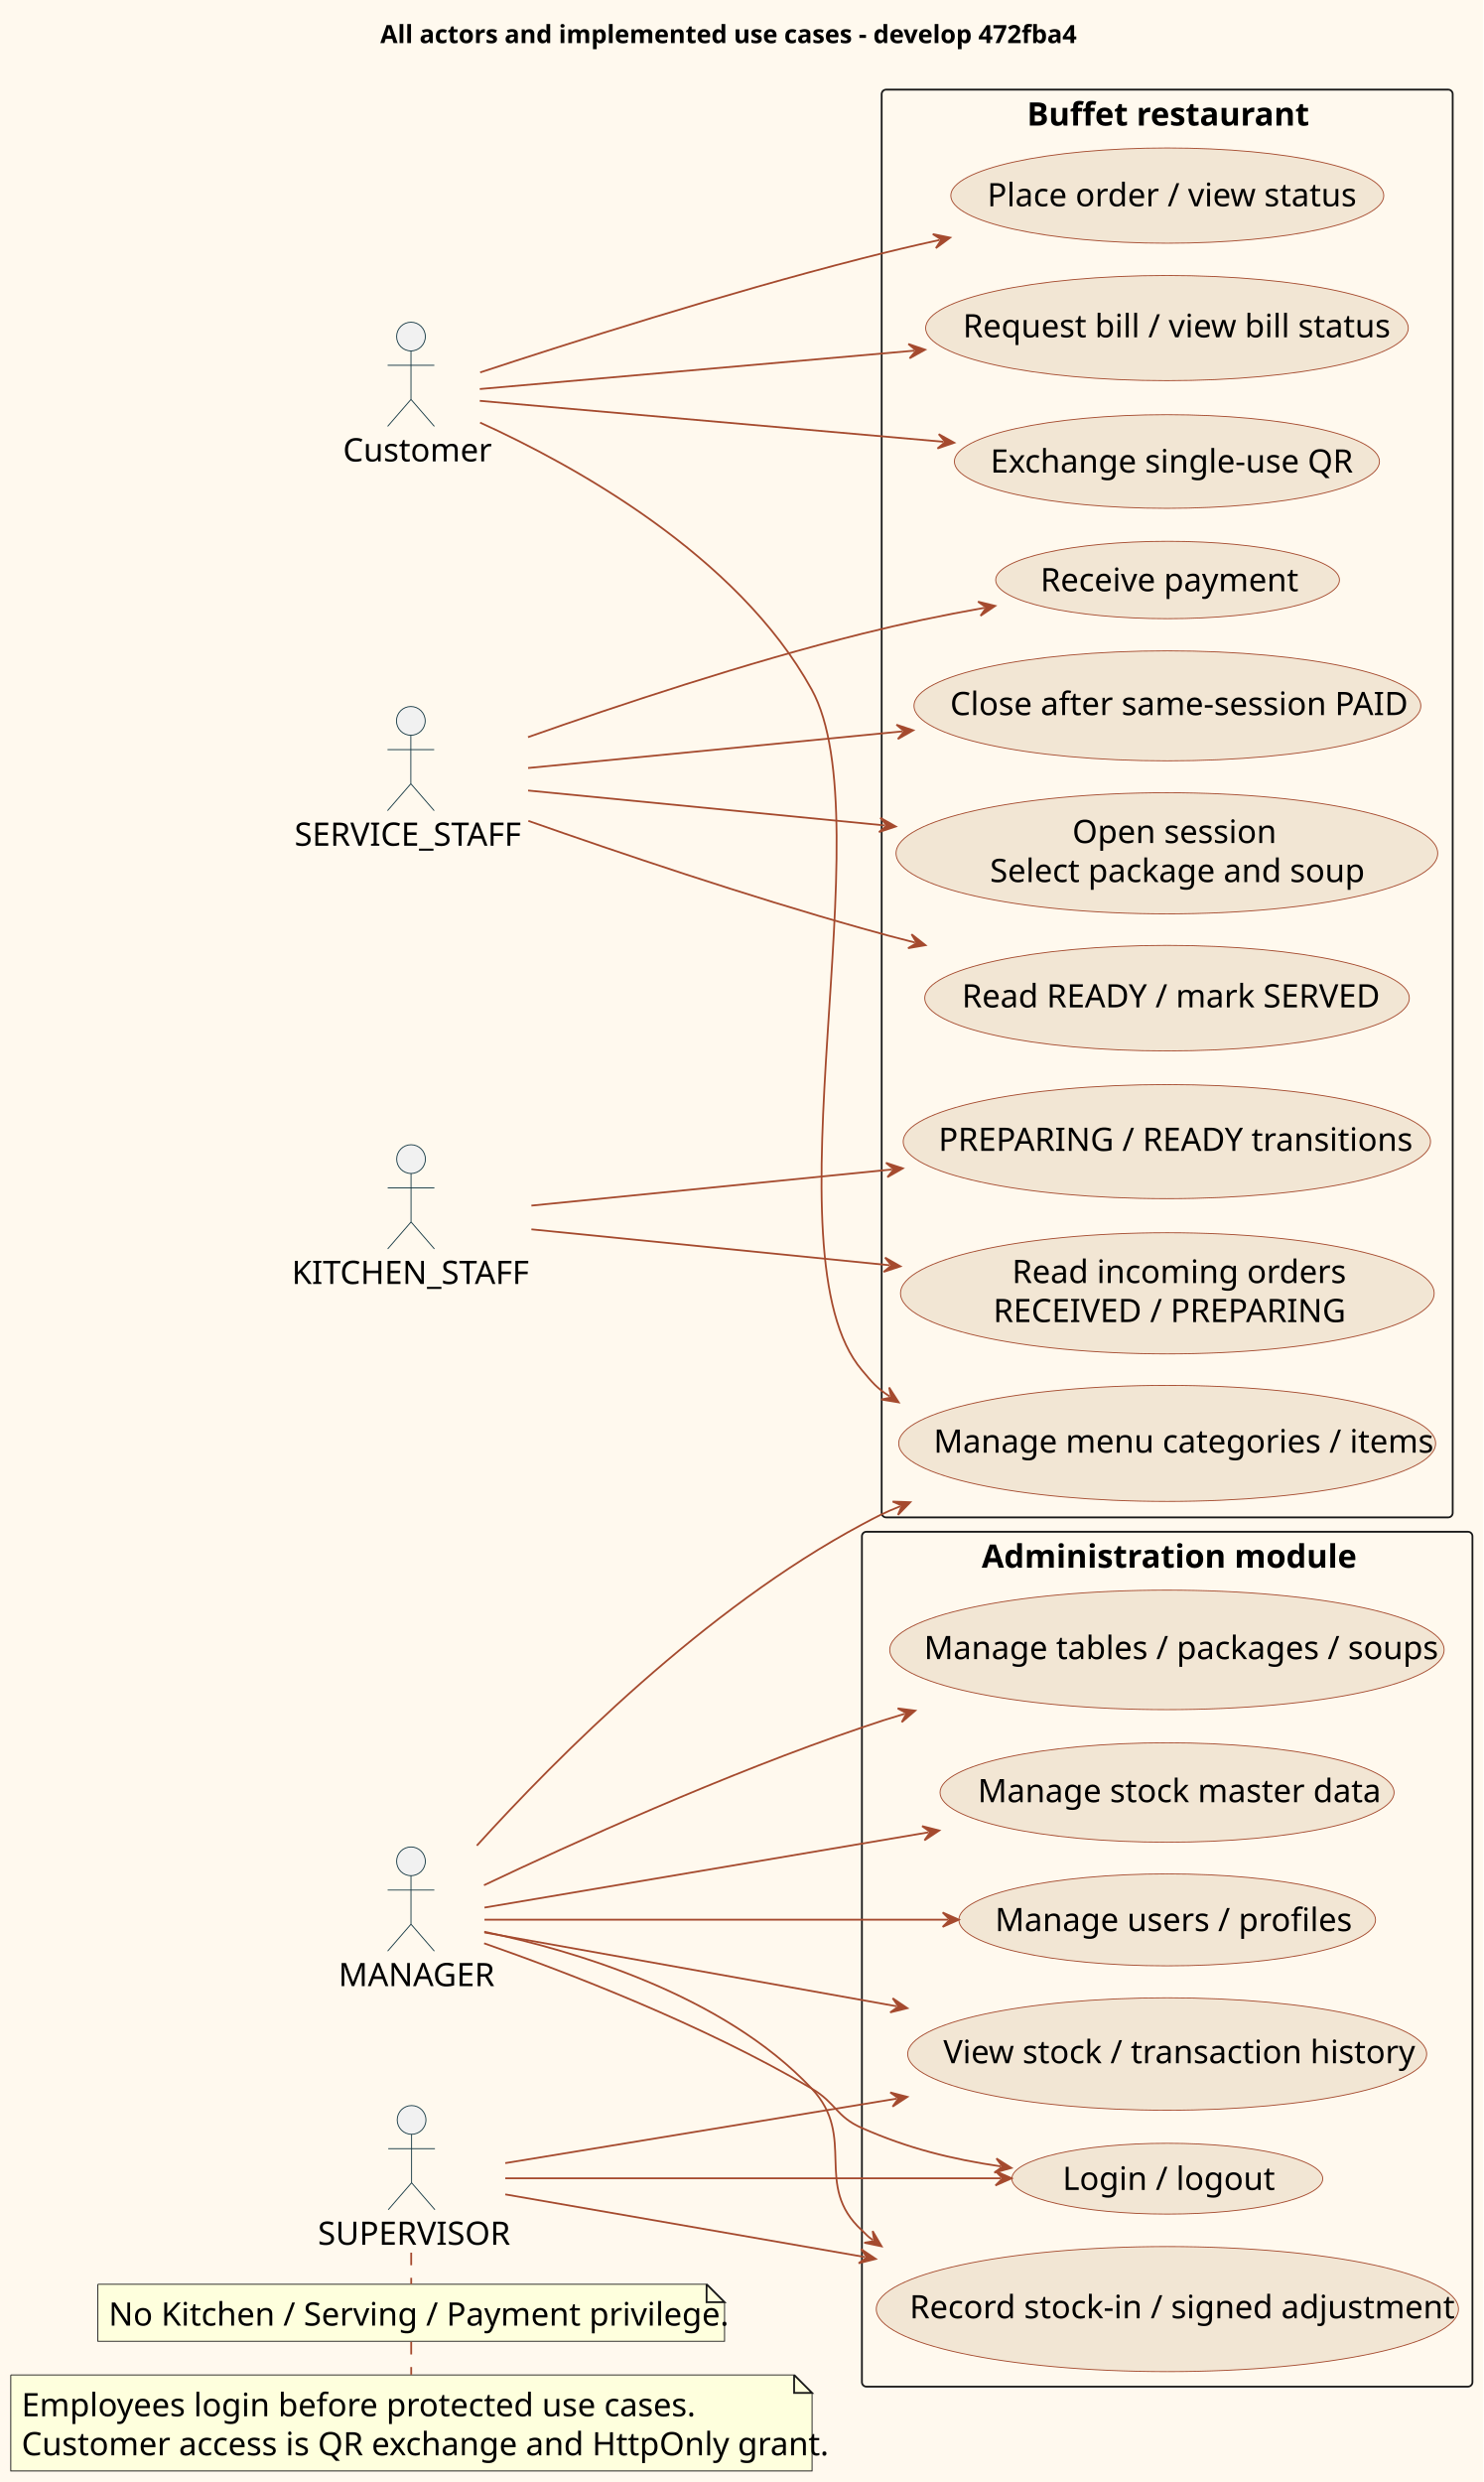
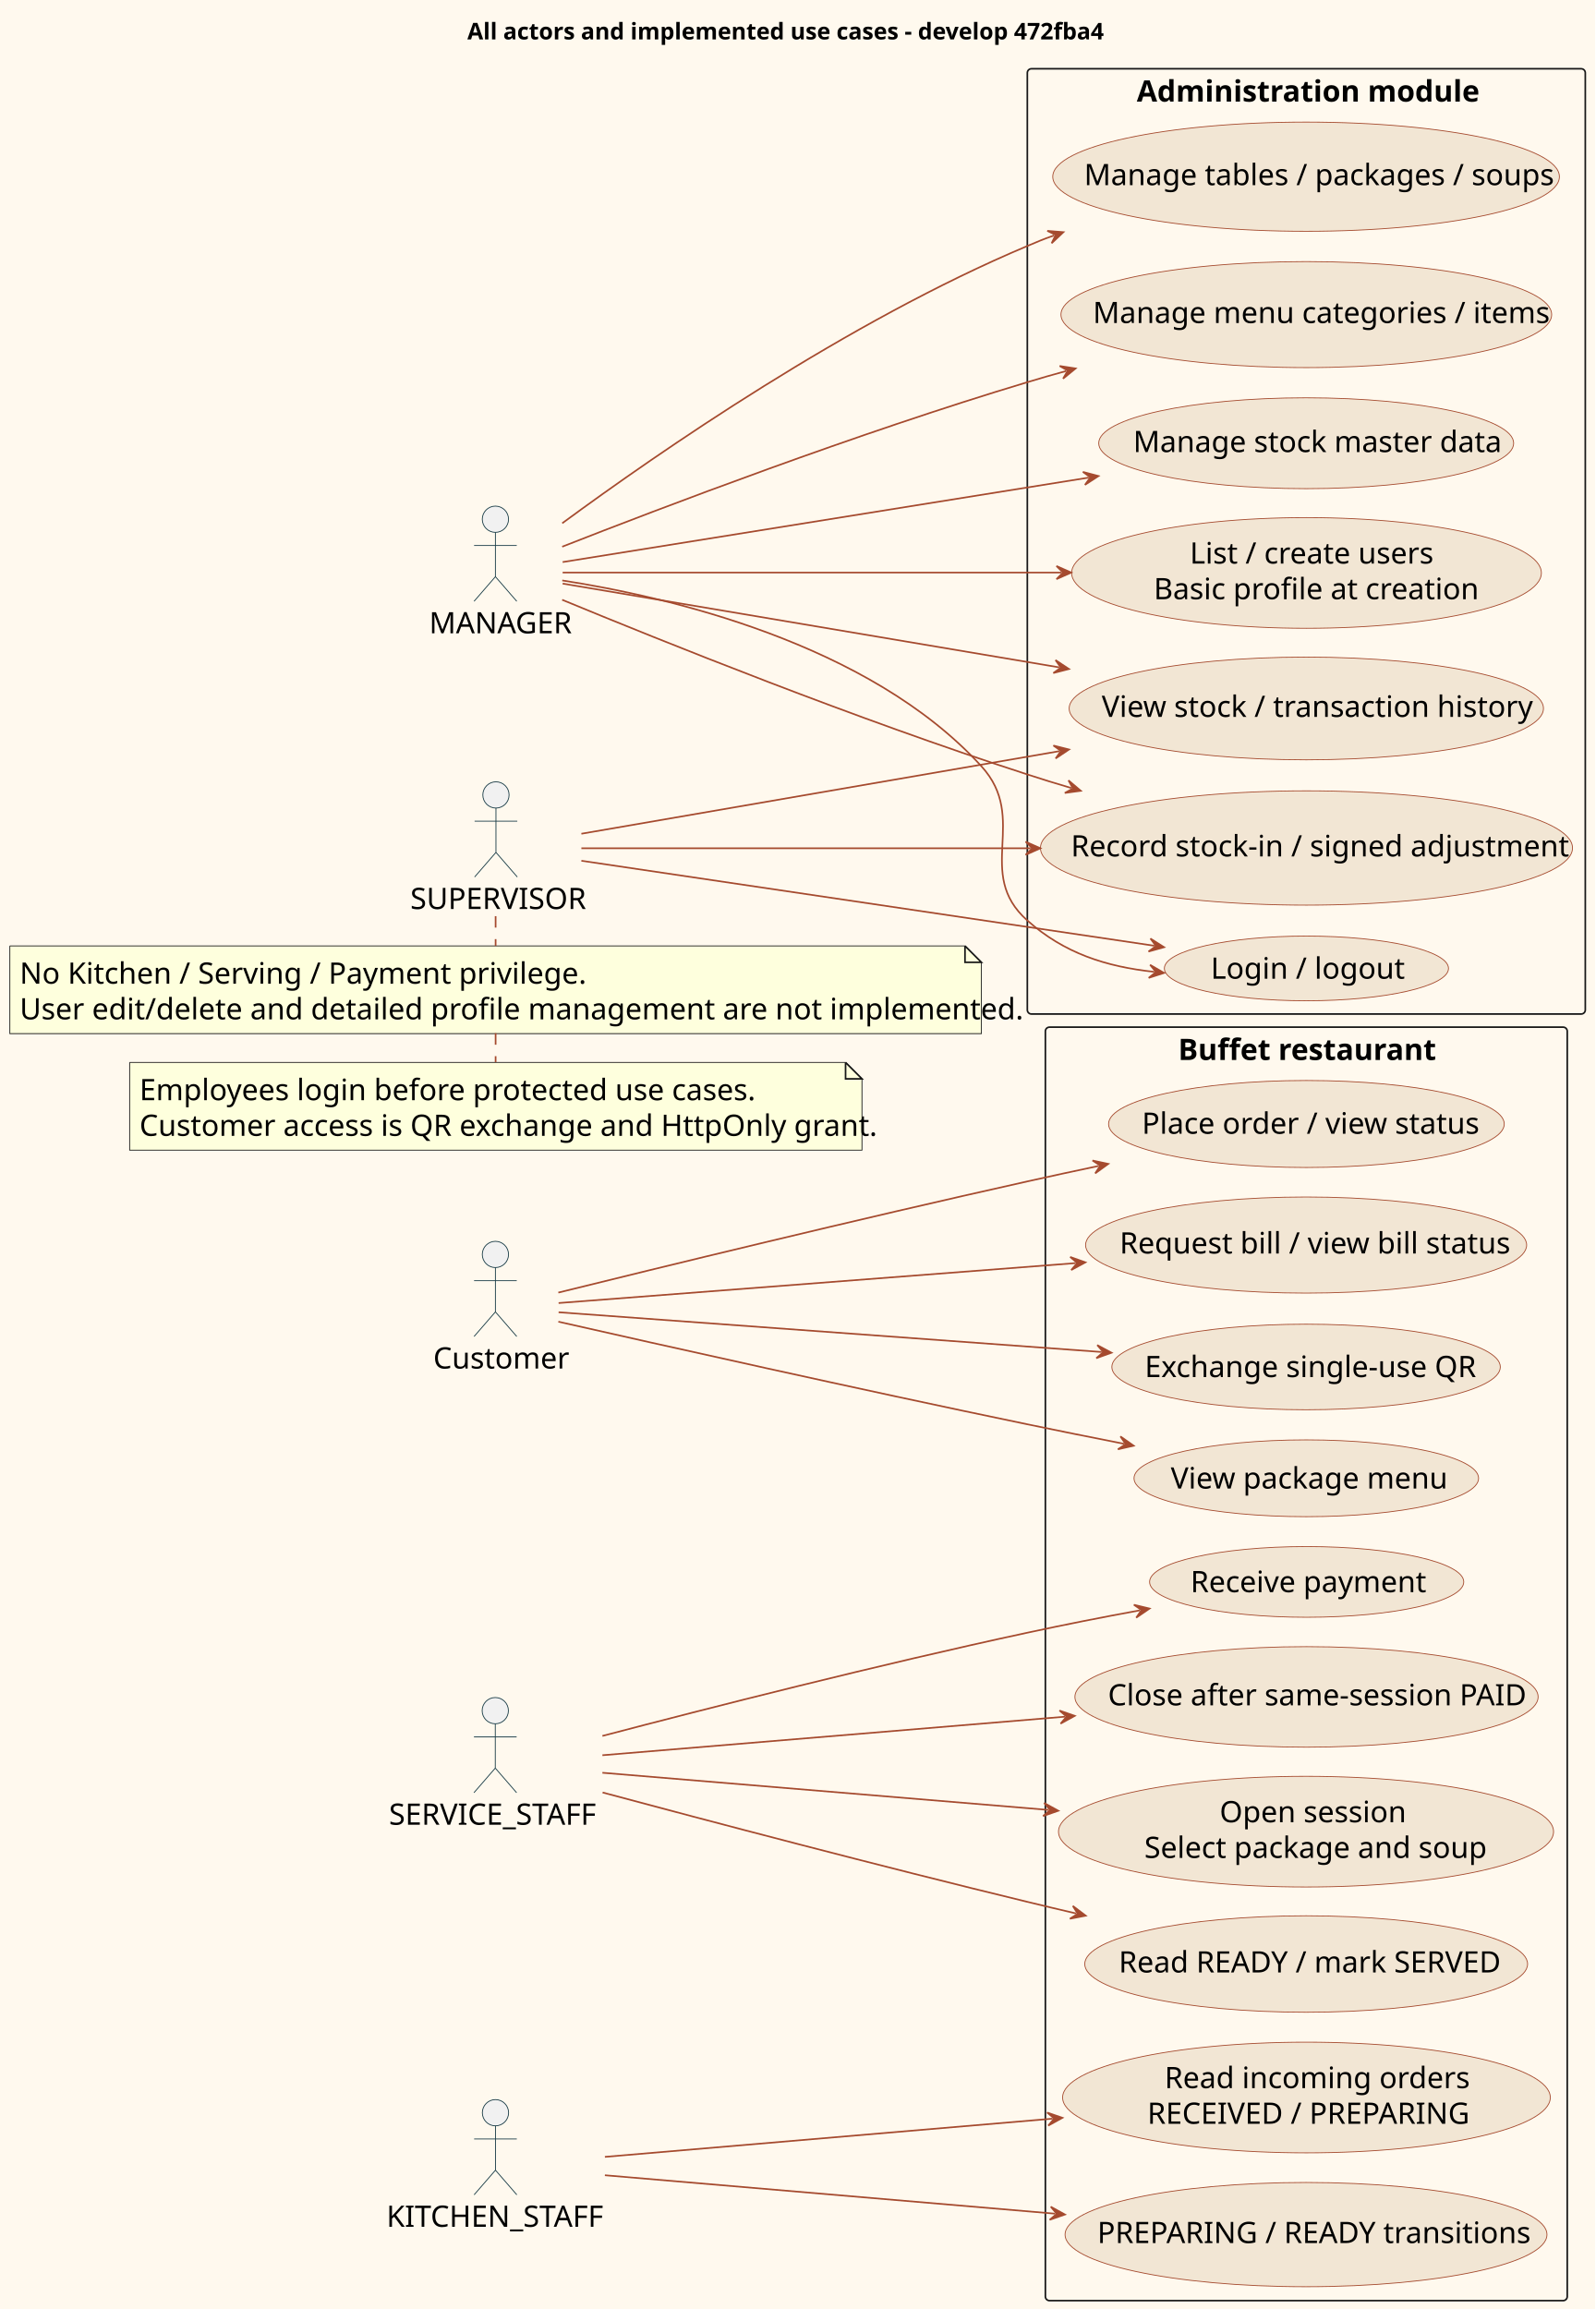
- <svg xmlns="http://www.w3.org/2000/svg" contentStyleType="text/css" data-diagram-type="DESCRIPTION" height="1382px" preserveAspectRatio="none" style="width:826px;height:1382px;background:#FFF9EE;" version="1.1" viewBox="0 0 826 1382" width="826px" zoomAndPan="magnify">
+ <svg xmlns="http://www.w3.org/2000/svg" contentStyleType="text/css" data-diagram-type="DESCRIPTION" height="1407px" preserveAspectRatio="none" style="width:972px;height:1407px;background:#FFF9EE;" version="1.1" viewBox="0 0 972 1407" width="972px" zoomAndPan="magnify">
  <defs />
  <g>
-     <rect fill="#FFF9EE" height="1382" style="stroke:transparent;stroke-width:1;" width="826" x="0" y="0" />
-     <text fill="#000000" font-family="Tahoma" font-size="14" font-weight="bold" lengthAdjust="spacing" textLength="395.438" x="211.781" y="24.007">All actors and implemented use cases - develop 472fba4</text>
+     <rect fill="#FFF9EE" height="1407" style="stroke:transparent;stroke-width:1;" width="972" x="0" y="0" />
+     <text fill="#000000" font-family="Tahoma" font-size="14" font-weight="bold" lengthAdjust="spacing" textLength="395.438" x="284.781" y="24.007">All actors and implemented use cases - develop 472fba4</text>
    <g id="cluster_Buffet restaurant">
-       <rect fill="transparent" height="795" rx="2.5" ry="2.5" style="stroke:#181818;stroke-width:1;" width="318" x="491" y="49.898" />
-       <text fill="#000000" font-family="Tahoma" font-size="18" font-weight="bold" lengthAdjust="spacing" textLength="156.19" x="571.905" y="69.907">Buffet restaurant</text>
+       <rect fill="transparent" height="776" rx="2.5" ry="2.5" style="stroke:#181818;stroke-width:1;" width="318" x="637" y="625.898" />
+       <text fill="#000000" font-family="Tahoma" font-size="18" font-weight="bold" lengthAdjust="spacing" textLength="156.19" x="717.905" y="645.907">Buffet restaurant</text>
    </g>
    <g id="cluster_Administration module">
-       <rect fill="transparent" height="476" rx="2.5" ry="2.5" style="stroke:#181818;stroke-width:1;" width="340" x="480" y="852.898" />
-       <text fill="#000000" font-family="Tahoma" font-size="18" font-weight="bold" lengthAdjust="spacing" textLength="206.587" x="546.707" y="872.907">Administration module</text>
+       <rect fill="transparent" height="576" rx="2.5" ry="2.5" style="stroke:#181818;stroke-width:1;" width="340" x="626" y="41.898" />
+       <text fill="#000000" font-family="Tahoma" font-size="18" font-weight="bold" lengthAdjust="spacing" textLength="206.587" x="692.707" y="61.907">Administration module</text>
    </g>
    <g id="elem_Customer">
-       <ellipse cx="228.876" cy="187.398" fill="#F1F1F1" rx="8" ry="8" style="stroke:#173A45;stroke-width:0.5;" />
-       <path d="M228.876,195.398 L228.876,222.398 M215.876,203.398 L241.876,203.398 M228.876,222.398 L215.876,237.398 M228.876,222.398 L241.876,237.398 " fill="transparent" style="stroke:#173A45;stroke-width:0.5;" />
-       <text fill="#000000" font-family="Tahoma" font-size="18" lengthAdjust="spacing" textLength="75.753" x="191" y="256.907">Customer</text>
+       <ellipse cx="301.877" cy="764.398" fill="#F1F1F1" rx="8" ry="8" style="stroke:#173A45;stroke-width:0.5;" />
+       <path d="M301.877,772.398 L301.877,799.398 M288.877,780.398 L314.877,780.398 M301.877,799.398 L288.877,814.398 M301.877,799.398 L314.877,814.398 " fill="transparent" style="stroke:#173A45;stroke-width:0.5;" />
+       <text fill="#000000" font-family="Tahoma" font-size="18" lengthAdjust="spacing" textLength="75.753" x="264" y="833.907">Customer</text>
    </g>
    <g id="elem_Staff">
-       <ellipse cx="228.797" cy="401.398" fill="#F1F1F1" rx="8" ry="8" style="stroke:#173A45;stroke-width:0.5;" />
-       <path d="M228.797,409.398 L228.797,436.398 M215.797,417.398 L241.797,417.398 M228.797,436.398 L215.797,451.398 M228.797,436.398 L241.797,451.398 " fill="transparent" style="stroke:#173A45;stroke-width:0.5;" />
-       <text fill="#000000" font-family="Tahoma" font-size="18" lengthAdjust="spacing" textLength="129.595" x="164" y="470.907">SERVICE_STAFF</text>
+       <ellipse cx="301.797" cy="1042.398" fill="#F1F1F1" rx="8" ry="8" style="stroke:#173A45;stroke-width:0.5;" />
+       <path d="M301.797,1050.398 L301.797,1077.398 M288.797,1058.398 L314.797,1058.398 M301.797,1077.398 L288.797,1092.398 M301.797,1077.398 L314.797,1092.398 " fill="transparent" style="stroke:#173A45;stroke-width:0.5;" />
+       <text fill="#000000" font-family="Tahoma" font-size="18" lengthAdjust="spacing" textLength="129.595" x="237" y="1111.907">SERVICE_STAFF</text>
    </g>
    <g id="elem_Kitchen">
-       <ellipse cx="228.91" cy="645.398" fill="#F1F1F1" rx="8" ry="8" style="stroke:#173A45;stroke-width:0.5;" />
-       <path d="M228.91,653.398 L228.91,680.398 M215.91,661.398 L241.91,661.398 M228.91,680.398 L215.91,695.398 M228.91,680.398 L241.91,695.398 " fill="transparent" style="stroke:#173A45;stroke-width:0.5;" />
-       <text fill="#000000" font-family="Tahoma" font-size="18" lengthAdjust="spacing" textLength="132.82" x="162.5" y="714.907">KITCHEN_STAFF</text>
+       <ellipse cx="301.91" cy="1287.398" fill="#F1F1F1" rx="8" ry="8" style="stroke:#173A45;stroke-width:0.5;" />
+       <path d="M301.91,1295.398 L301.91,1322.398 M288.91,1303.398 L314.91,1303.398 M301.91,1322.398 L288.91,1337.398 M301.91,1322.398 L314.91,1337.398 " fill="transparent" style="stroke:#173A45;stroke-width:0.5;" />
+       <text fill="#000000" font-family="Tahoma" font-size="18" lengthAdjust="spacing" textLength="132.82" x="235.5" y="1356.907">KITCHEN_STAFF</text>
    </g>
    <g id="elem_Manager">
-       <ellipse cx="228.877" cy="1036.398" fill="#F1F1F1" rx="8" ry="8" style="stroke:#173A45;stroke-width:0.5;" />
-       <path d="M228.877,1044.398 L228.877,1071.398 M215.877,1052.398 L241.877,1052.398 M228.877,1071.398 L215.877,1086.398 M228.877,1071.398 L241.877,1086.398 " fill="transparent" style="stroke:#173A45;stroke-width:0.5;" />
-       <text fill="#000000" font-family="Tahoma" font-size="18" lengthAdjust="spacing" textLength="80.754" x="188.5" y="1105.907">MANAGER</text>
+       <ellipse cx="301.877" cy="316.398" fill="#F1F1F1" rx="8" ry="8" style="stroke:#173A45;stroke-width:0.5;" />
+       <path d="M301.877,324.398 L301.877,351.398 M288.877,332.398 L314.877,332.398 M301.877,351.398 L288.877,366.398 M301.877,351.398 L314.877,366.398 " fill="transparent" style="stroke:#173A45;stroke-width:0.5;" />
+       <text fill="#000000" font-family="Tahoma" font-size="18" lengthAdjust="spacing" textLength="80.754" x="261.5" y="385.907">MANAGER</text>
    </g>
    <g id="elem_Supervisor">
-       <ellipse cx="229.207" cy="1180.398" fill="#F1F1F1" rx="8" ry="8" style="stroke:#173A45;stroke-width:0.5;" />
-       <path d="M229.207,1188.398 L229.207,1215.398 M216.207,1196.398 L242.207,1196.398 M229.207,1215.398 L216.207,1230.398 M229.207,1215.398 L242.207,1230.398 " fill="transparent" style="stroke:#173A45;stroke-width:0.5;" />
-       <text fill="#000000" font-family="Tahoma" font-size="18" lengthAdjust="spacing" textLength="104.414" x="177" y="1249.907">SUPERVISOR</text>
+       <ellipse cx="302.207" cy="484.398" fill="#F1F1F1" rx="8" ry="8" style="stroke:#173A45;stroke-width:0.5;" />
+       <path d="M302.207,492.398 L302.207,519.398 M289.207,500.398 L315.207,500.398 M302.207,519.398 L289.207,534.398 M302.207,519.398 L315.207,534.398 " fill="transparent" style="stroke:#173A45;stroke-width:0.5;" />
+       <text fill="#000000" font-family="Tahoma" font-size="18" lengthAdjust="spacing" textLength="104.414" x="250" y="553.907">SUPERVISOR</text>
    </g>
-     <g id="elem_GMN45">
-       <path d="M54.5,1271.898 L54.5,1303.625 L403.499,1303.625 L403.499,1281.898 L393.499,1271.898 L54.5,1271.898 " fill="#FEFFDD" style="stroke:#181818;stroke-width:0.5;" />
-       <path d="M393.499,1271.898 L393.499,1281.898 L403.499,1281.898 L393.499,1271.898 " fill="#FEFFDD" style="stroke:#181818;stroke-width:1;" />
-       <text fill="#000000" font-family="Tahoma" font-size="18" lengthAdjust="spacing" textLength="327.999" x="60.5" y="1294.907">No Kitchen / Serving / Payment privilege.</text>
+     <g id="elem_GMN46">
+       <path d="M6,576.398 L6,629.852 L598.017,629.852 L598.017,586.398 L588.017,576.398 L6,576.398 " fill="#FEFFDD" style="stroke:#181818;stroke-width:0.5;" />
+       <path d="M588.017,576.398 L588.017,586.398 L598.017,586.398 L588.017,576.398 " fill="#FEFFDD" style="stroke:#181818;stroke-width:1;" />
+       <text fill="#000000" font-family="Tahoma" font-size="18" lengthAdjust="spacing" textLength="327.999" x="12" y="599.407">No Kitchen / Serving / Payment privilege.</text>
+       <text fill="#000000" font-family="Tahoma" font-size="18" lengthAdjust="spacing" textLength="571.017" x="12" y="621.134">User edit/delete and detailed profile management are not implemented.</text>
    </g>
-     <g id="elem_GMN48">
-       <path d="M6,1322.398 L6,1375.852 L452.241,1375.852 L452.241,1332.398 L442.241,1322.398 L6,1322.398 " fill="#FEFFDD" style="stroke:#181818;stroke-width:0.5;" />
-       <path d="M442.241,1322.398 L442.241,1332.398 L452.241,1332.398 L442.241,1322.398 " fill="#FEFFDD" style="stroke:#181818;stroke-width:1;" />
-       <text fill="#000000" font-family="Tahoma" font-size="18" lengthAdjust="spacing" textLength="353.742" x="12" y="1345.407">Employees login before protected use cases.</text>
-       <text fill="#000000" font-family="Tahoma" font-size="18" lengthAdjust="spacing" textLength="425.241" x="12" y="1367.134">Customer access is QR exchange and HttpOnly grant.</text>
+     <g id="elem_GMN49">
+       <path d="M79,647.398 L79,700.852 L525.241,700.852 L525.241,657.398 L515.241,647.398 L79,647.398 " fill="#FEFFDD" style="stroke:#181818;stroke-width:0.5;" />
+       <path d="M515.241,647.398 L515.241,657.398 L525.241,657.398 L515.241,647.398 " fill="#FEFFDD" style="stroke:#181818;stroke-width:1;" />
+       <text fill="#000000" font-family="Tahoma" font-size="18" lengthAdjust="spacing" textLength="353.742" x="85" y="670.407">Employees login before protected use cases.</text>
+       <text fill="#000000" font-family="Tahoma" font-size="18" lengthAdjust="spacing" textLength="425.241" x="85" y="692.134">Customer access is QR exchange and HttpOnly grant.</text>
    </g>
    <g id="elem_QR">
-       <ellipse cx="649.86" cy="256.971" fill="#F2E6D4" rx="118.36" ry="26.072" style="stroke:#A54A2E;stroke-width:0.5;" />
-       <text fill="#000000" font-family="Tahoma" font-size="18" lengthAdjust="spacing" textLength="191.224" x="551.552" y="263.125">Exchange single-use QR</text>
+       <ellipse cx="795.86" cy="832.971" fill="#F2E6D4" rx="118.36" ry="26.072" style="stroke:#A54A2E;stroke-width:0.5;" />
+       <text fill="#000000" font-family="Tahoma" font-size="18" lengthAdjust="spacing" textLength="191.224" x="697.552" y="839.125">Exchange single-use QR</text>
    </g>
-     <g id="elem_Menu">
-       <ellipse cx="649.998" cy="803.698" fill="#F2E6D4" rx="149.498" ry="32.3" style="stroke:#A54A2E;stroke-width:0.5;" />
-       <text fill="#000000" font-family="Tahoma" font-size="18" lengthAdjust="spacing" textLength="260.112" x="519.942" y="808.843">Manage menu categories / items</text>
+     <g id="elem_CustomerMenu">
+       <ellipse cx="795.987" cy="900.796" fill="#F2E6D4" rx="104.987" ry="23.398" style="stroke:#A54A2E;stroke-width:0.5;" />
+       <text fill="#000000" font-family="Tahoma" font-size="18" lengthAdjust="spacing" textLength="159.144" x="713.416" y="907.05">View package menu</text>
    </g>
    <g id="elem_Order">
-       <ellipse cx="650.059" cy="108.91" fill="#F2E6D4" rx="120.559" ry="26.512" style="stroke:#A54A2E;stroke-width:0.5;" />
-       <text fill="#000000" font-family="Tahoma" font-size="18" lengthAdjust="spacing" textLength="196.321" x="549.814" y="114.855">Place order / view status</text>
+       <ellipse cx="796.059" cy="684.91" fill="#F2E6D4" rx="120.559" ry="26.512" style="stroke:#A54A2E;stroke-width:0.5;" />
+       <text fill="#000000" font-family="Tahoma" font-size="18" lengthAdjust="spacing" textLength="196.321" x="695.814" y="690.855">Place order / view status</text>
    </g>
    <g id="elem_Bill">
-       <ellipse cx="649.879" cy="182.674" fill="#F2E6D4" rx="134.379" ry="29.276" style="stroke:#A54A2E;stroke-width:0.5;" />
-       <text fill="#000000" font-family="Tahoma" font-size="18" lengthAdjust="spacing" textLength="227.25" x="536.254" y="187.82">Request bill / view bill status</text>
+       <ellipse cx="795.879" cy="758.674" fill="#F2E6D4" rx="134.379" ry="29.276" style="stroke:#A54A2E;stroke-width:0.5;" />
+       <text fill="#000000" font-family="Tahoma" font-size="18" lengthAdjust="spacing" textLength="227.25" x="682.254" y="763.82">Request bill / view bill status</text>
    </g>
    <g id="elem_Open">
-       <ellipse cx="649.827" cy="475.124" fill="#F2E6D4" rx="150.827" ry="33.726" style="stroke:#A54A2E;stroke-width:0.5;" />
-       <text fill="#000000" font-family="Tahoma" font-size="18" lengthAdjust="spacing" textLength="105.319" x="597.168" y="469.407">Open session</text>
-       <text fill="#000000" font-family="Tahoma" font-size="18" lengthAdjust="spacing" textLength="197.06" x="551.298" y="491.133">Select package and soup</text>
+       <ellipse cx="795.827" cy="1116.124" fill="#F2E6D4" rx="150.827" ry="33.726" style="stroke:#A54A2E;stroke-width:0.5;" />
+       <text fill="#000000" font-family="Tahoma" font-size="18" lengthAdjust="spacing" textLength="105.319" x="743.168" y="1110.407">Open session</text>
+       <text fill="#000000" font-family="Tahoma" font-size="18" lengthAdjust="spacing" textLength="197.06" x="697.298" y="1132.133">Select package and soup</text>
    </g>
    <g id="elem_Serve">
-       <ellipse cx="649.915" cy="555.782" fill="#F2E6D4" rx="134.915" ry="29.383" style="stroke:#A54A2E;stroke-width:0.5;" />
-       <text fill="#000000" font-family="Tahoma" font-size="18" lengthAdjust="spacing" textLength="228.428" x="535.701" y="560.927">Read READY / mark SERVED</text>
+       <ellipse cx="795.915" cy="1196.782" fill="#F2E6D4" rx="134.915" ry="29.383" style="stroke:#A54A2E;stroke-width:0.5;" />
+       <text fill="#000000" font-family="Tahoma" font-size="18" lengthAdjust="spacing" textLength="228.428" x="681.701" y="1201.927">Read READY / mark SERVED</text>
    </g>
    <g id="elem_Pay">
-       <ellipse cx="650.22" cy="322.942" fill="#F2E6D4" rx="95.72" ry="21.544" style="stroke:#A54A2E;stroke-width:0.5;" />
-       <text fill="#000000" font-family="Tahoma" font-size="18" lengthAdjust="spacing" textLength="135.615" x="579.413" y="329.197">Receive payment</text>
+       <ellipse cx="796.22" cy="963.942" fill="#F2E6D4" rx="95.72" ry="21.544" style="stroke:#A54A2E;stroke-width:0.5;" />
+       <text fill="#000000" font-family="Tahoma" font-size="18" lengthAdjust="spacing" textLength="135.615" x="725.413" y="970.197">Receive payment</text>
    </g>
    <g id="elem_Close">
-       <ellipse cx="650.123" cy="393.023" fill="#F2E6D4" rx="141.123" ry="30.625" style="stroke:#A54A2E;stroke-width:0.5;" />
-       <text fill="#000000" font-family="Tahoma" font-size="18" lengthAdjust="spacing" textLength="241.989" x="529.128" y="398.168">Close after same-session PAID</text>
+       <ellipse cx="796.123" cy="1034.023" fill="#F2E6D4" rx="141.123" ry="30.625" style="stroke:#A54A2E;stroke-width:0.5;" />
+       <text fill="#000000" font-family="Tahoma" font-size="18" lengthAdjust="spacing" textLength="241.989" x="675.128" y="1039.168">Close after same-session PAID</text>
    </g>
    <g id="elem_Incoming">
-       <ellipse cx="650.09" cy="720.124" fill="#F2E6D4" rx="148.59" ry="33.726" style="stroke:#A54A2E;stroke-width:0.5;" />
-       <text fill="#000000" font-family="Tahoma" font-size="18" lengthAdjust="spacing" textLength="172.942" x="563.619" y="714.407">Read incoming orders</text>
-       <text fill="#000000" font-family="Tahoma" font-size="18" lengthAdjust="spacing" textLength="193.895" x="553.142" y="736.133">RECEIVED / PREPARING</text>
+       <ellipse cx="796.09" cy="1278.124" fill="#F2E6D4" rx="148.59" ry="33.726" style="stroke:#A54A2E;stroke-width:0.5;" />
+       <text fill="#000000" font-family="Tahoma" font-size="18" lengthAdjust="spacing" textLength="172.942" x="709.619" y="1272.407">Read incoming orders</text>
+       <text fill="#000000" font-family="Tahoma" font-size="18" lengthAdjust="spacing" textLength="193.895" x="699.142" y="1294.133">RECEIVED / PREPARING</text>
    </g>
    <g id="elem_Prepare">
-       <ellipse cx="649.82" cy="635.663" fill="#F2E6D4" rx="146.82" ry="31.764" style="stroke:#A54A2E;stroke-width:0.5;" />
-       <text fill="#000000" font-family="Tahoma" font-size="18" lengthAdjust="spacing" textLength="254.338" x="522.651" y="640.808">PREPARING / READY transitions</text>
+       <ellipse cx="795.82" cy="1361.662" fill="#F2E6D4" rx="146.82" ry="31.764" style="stroke:#A54A2E;stroke-width:0.5;" />
+       <text fill="#000000" font-family="Tahoma" font-size="18" lengthAdjust="spacing" textLength="254.338" x="668.651" y="1366.808">PREPARING / READY transitions</text>
    </g>
    <g id="elem_Login">
-       <ellipse cx="650.069" cy="1213.112" fill="#F2E6D4" rx="86.569" ry="19.714" style="stroke:#A54A2E;stroke-width:0.5;" />
-       <text fill="#000000" font-family="Tahoma" font-size="18" lengthAdjust="spacing" textLength="110.628" x="591.755" y="1219.367">Login / logout</text>
+       <ellipse cx="796.069" cy="590.112" fill="#F2E6D4" rx="86.569" ry="19.714" style="stroke:#A54A2E;stroke-width:0.5;" />
+       <text fill="#000000" font-family="Tahoma" font-size="18" lengthAdjust="spacing" textLength="110.628" x="737.755" y="596.367">Login / logout</text>
    </g>
    <g id="elem_Users">
-       <ellipse cx="650.016" cy="1069.002" fill="#F2E6D4" rx="116.016" ry="25.603" style="stroke:#A54A2E;stroke-width:0.5;" />
-       <text fill="#000000" font-family="Tahoma" font-size="18" lengthAdjust="spacing" textLength="185.722" x="554.155" y="1075.256">Manage users / profiles</text>
+       <ellipse cx="796.115" cy="349.124" fill="#F2E6D4" rx="143.115" ry="33.726" style="stroke:#A54A2E;stroke-width:0.5;" />
+       <text fill="#000000" font-family="Tahoma" font-size="18" lengthAdjust="spacing" textLength="142.154" x="725.038" y="343.407">List / create users</text>
+       <text fill="#000000" font-family="Tahoma" font-size="18" lengthAdjust="spacing" textLength="186.152" x="703.039" y="365.133">Basic profile at creation</text>
    </g>
    <g id="elem_Catalog">
-       <ellipse cx="649.859" cy="918.67" fill="#F2E6D4" rx="154.359" ry="33.272" style="stroke:#A54A2E;stroke-width:0.5;" />
-       <text fill="#000000" font-family="Tahoma" font-size="18" lengthAdjust="spacing" textLength="270.554" x="514.582" y="923.816">Manage tables / packages / soups</text>
+       <ellipse cx="795.859" cy="107.67" fill="#F2E6D4" rx="154.359" ry="33.272" style="stroke:#A54A2E;stroke-width:0.5;" />
+       <text fill="#000000" font-family="Tahoma" font-size="18" lengthAdjust="spacing" textLength="270.554" x="660.582" y="112.816">Manage tables / packages / soups</text>
+     </g>
+     <g id="elem_AdminMenu">
+       <ellipse cx="795.998" cy="191.698" fill="#F2E6D4" rx="149.498" ry="32.3" style="stroke:#A54A2E;stroke-width:0.5;" />
+       <text fill="#000000" font-family="Tahoma" font-size="18" lengthAdjust="spacing" textLength="260.112" x="665.942" y="196.844">Manage menu categories / items</text>
    </g>
    <g id="elem_Master">
-       <ellipse cx="649.925" cy="998.083" fill="#F2E6D4" rx="126.425" ry="27.685" style="stroke:#A54A2E;stroke-width:0.5;" />
-       <text fill="#000000" font-family="Tahoma" font-size="18" lengthAdjust="spacing" textLength="209.645" x="544.514" y="1003.469">Manage stock master data</text>
+       <ellipse cx="795.925" cy="270.083" fill="#F2E6D4" rx="126.425" ry="27.685" style="stroke:#A54A2E;stroke-width:0.5;" />
+       <text fill="#000000" font-family="Tahoma" font-size="18" lengthAdjust="spacing" textLength="209.645" x="690.514" y="275.469">Manage stock master data</text>
    </g>
    <g id="elem_Read">
-       <ellipse cx="650" cy="1143.698" fill="#F2E6D4" rx="144.5" ry="31.3" style="stroke:#A54A2E;stroke-width:0.5;" />
-       <text fill="#000000" font-family="Tahoma" font-size="18" lengthAdjust="spacing" textLength="249.319" x="525.34" y="1148.844">View stock / transaction history</text>
+       <ellipse cx="796" cy="431.698" fill="#F2E6D4" rx="144.5" ry="31.3" style="stroke:#A54A2E;stroke-width:0.5;" />
+       <text fill="#000000" font-family="Tahoma" font-size="18" lengthAdjust="spacing" textLength="249.319" x="671.34" y="436.844">View stock / transaction history</text>
    </g>
    <g id="elem_Move">
-       <ellipse cx="650.106" cy="1285.72" fill="#F2E6D4" rx="162.106" ry="34.821" style="stroke:#A54A2E;stroke-width:0.5;" />
-       <text fill="#000000" font-family="Tahoma" font-size="18" lengthAdjust="spacing" textLength="287.095" x="506.558" y="1290.865">Record stock-in / signed adjustment</text>
+       <ellipse cx="796.106" cy="516.72" fill="#F2E6D4" rx="162.106" ry="34.821" style="stroke:#A54A2E;stroke-width:0.5;" />
+       <text fill="#000000" font-family="Tahoma" font-size="18" lengthAdjust="spacing" textLength="287.095" x="652.558" y="521.865">Record stock-in / signed adjustment</text>
    </g>
-     <polygon fill="#A54A2E" points="531.401,246.514,522.788,241.738,526.421,246.074,522.084,249.707,531.401,246.514" style="stroke:#A54A2E;stroke-width:1;" />
-     <path d="M267.183,223.182 C325.866,228.364 436.449,238.129 525.424,245.986 " fill="transparent" style="stroke:#A54A2E;stroke-width:1;" />
-     <polygon fill="#A54A2E" points="500.487,780.855,495.169,772.565,496.311,778.106,490.77,779.247,500.487,780.855" style="stroke:#A54A2E;stroke-width:1;" />
-     <path d="M267.359,235.298 C319.052,258.82 410.682,309.006 452,383.898 C492.795,457.843 425.384,698.484 480,762.898 C485.955,769.922 487.879,772.555 495.475,777.556 " fill="transparent" style="stroke:#A54A2E;stroke-width:1;" />
-     <polygon fill="#A54A2E" points="529.127,132.316,519.478,130.344,524.244,133.391,521.197,138.157,529.127,132.316" style="stroke:#A54A2E;stroke-width:1;" />
-     <path d="M267.395,207.366 C316.013,191.341 403.734,163.345 480,143.898 C495.824,139.864 506.709,137.25 523.267,133.606 " fill="transparent" style="stroke:#A54A2E;stroke-width:1;" />
-     <polygon fill="#A54A2E" points="515.181,194.715,505.865,191.523,510.201,195.155,506.568,199.492,515.181,194.715" style="stroke:#A54A2E;stroke-width:1;" />
-     <path d="M267.183,216.615 C322.361,211.742 422.731,202.879 509.205,195.243 " fill="transparent" style="stroke:#A54A2E;stroke-width:1;" />
-     <polygon fill="#A54A2E" points="498.849,460.206,490.281,455.348,493.873,459.719,489.502,463.31,498.849,460.206" style="stroke:#A54A2E;stroke-width:1;" />
-     <path d="M294.093,440.17 C348.425,445.486 422.531,452.738 492.878,459.622 " fill="transparent" style="stroke:#A54A2E;stroke-width:1;" />
-     <polygon fill="#A54A2E" points="515.399,526.295,507.652,520.214,510.551,525.071,505.694,527.971,515.399,526.295" style="stroke:#A54A2E;stroke-width:1;" />
-     <path d="M294.235,457.071 C344.431,474.729 416.156,498.976 480,516.898 C491.451,520.113 497.575,521.796 509.582,524.826 " fill="transparent" style="stroke:#A54A2E;stroke-width:1;" />
-     <polygon fill="#A54A2E" points="554.211,337.359,544.646,335.008,549.289,338.24,546.057,342.883,554.211,337.359" style="stroke:#A54A2E;stroke-width:1;" />
-     <path d="M294.042,410.452 C344.134,392.772 415.813,368.913 480,352.898 C503.853,346.947 523.977,342.774 548.305,338.417 " fill="transparent" style="stroke:#A54A2E;stroke-width:1;" />
-     <polygon fill="#A54A2E" points="508.578,406.639,499.231,403.534,503.601,407.126,500.01,411.497,508.578,406.639" style="stroke:#A54A2E;stroke-width:1;" />
-     <path d="M294.093,427.627 C350.946,422.064 430.019,414.326 502.606,407.223 " fill="transparent" style="stroke:#A54A2E;stroke-width:1;" />
-     <polygon fill="#A54A2E" points="501.444,705.108,492.888,700.23,496.469,704.609,492.09,708.19,501.444,705.108" style="stroke:#A54A2E;stroke-width:1;" />
-     <path d="M295.93,684.507 C350.895,690.017 425.294,697.475 495.474,704.509 " fill="transparent" style="stroke:#A54A2E;stroke-width:1;" />
-     <polygon fill="#A54A2E" points="502.767,650.557,493.413,647.474,497.792,651.055,494.211,655.434,502.767,650.557" style="stroke:#A54A2E;stroke-width:1;" />
-     <path d="M295.93,671.29 C351.24,665.745 426.306,658.221 496.797,651.155 " fill="transparent" style="stroke:#A54A2E;stroke-width:1;" />
-     <polygon fill="#A54A2E" points="563.224,1207.123,554.903,1201.855,558.277,1206.395,553.737,1209.77,563.224,1207.123" style="stroke:#A54A2E;stroke-width:1;" />
-     <path d="M269.605,1082.056 C315.219,1098.017 391.628,1127.261 452,1162.898 C465.629,1170.944 465.518,1178.516 480,1184.898 C505.854,1196.292 529.857,1202.211 557.288,1206.25 " fill="transparent" style="stroke:#A54A2E;stroke-width:1;" />
-     <polygon fill="#A54A2E" points="563.372,1212.898,554.372,1208.898,558.372,1212.898,554.372,1216.898,563.372,1212.898" style="stroke:#A54A2E;stroke-width:1;" />
-     <path d="M281.378,1212.898 C351.634,1212.898 472.61,1212.898 557.372,1212.898 " fill="transparent" style="stroke:#A54A2E;stroke-width:1;" />
-     <polygon fill="#A54A2E" points="533.967,1068.898,524.967,1064.898,528.967,1068.898,524.967,1072.898,533.967,1068.898" style="stroke:#A54A2E;stroke-width:1;" />
-     <path d="M269.796,1068.898 C329.853,1068.898 439.973,1068.898 527.967,1068.898 " fill="transparent" style="stroke:#A54A2E;stroke-width:1;" />
-     <polygon fill="#A54A2E" points="509.693,952.504,499.926,951.231,504.899,953.927,502.203,958.9,509.693,952.504" style="stroke:#A54A2E;stroke-width:1;" />
-     <path d="M269.521,1049.711 C318.183,1026.62 403.765,987.737 480,961.898 C489.605,958.643 493.839,957.211 503.941,954.212 " fill="transparent" style="stroke:#A54A2E;stroke-width:1;" />
-     <polygon fill="#A54A2E" points="506.942,836.443,497.1,836.084,502.302,838.306,500.08,843.508,506.942,836.443" style="stroke:#A54A2E;stroke-width:1;" />
-     <path d="M265.545,1027.659 C310.557,978.011 392.813,895.509 480,848.898 C488.568,844.318 492.067,842.414 501.374,838.678 " fill="transparent" style="stroke:#A54A2E;stroke-width:1;" />
-     <polygon fill="#A54A2E" points="523.058,1019.24,513.516,1016.799,518.128,1020.075,514.852,1024.687,523.058,1019.24" style="stroke:#A54A2E;stroke-width:1;" />
-     <path d="M269.796,1062.155 C327.402,1052.393 430.671,1034.895 517.142,1020.242 " fill="transparent" style="stroke:#A54A2E;stroke-width:1;" />
-     <polygon fill="#A54A2E" points="505.293,1118.175,497.139,1112.652,500.371,1117.294,495.729,1120.527,505.293,1118.175" style="stroke:#A54A2E;stroke-width:1;" />
-     <path d="M269.796,1076.022 C323.521,1085.639 416.202,1102.228 499.387,1117.118 " fill="transparent" style="stroke:#A54A2E;stroke-width:1;" />
-     <polygon fill="#A54A2E" points="490.952,1250.775,485.972,1242.278,486.889,1247.86,481.307,1248.778,490.952,1250.775" style="stroke:#A54A2E;stroke-width:1;" />
-     <path d="M269.649,1075.601 C318.911,1085.932 402.5,1110.34 452,1162.898 C477.54,1190.016 452.553,1216.713 480,1241.898 C483.463,1245.076 482.251,1244.531 486.077,1247.277 " fill="transparent" style="stroke:#A54A2E;stroke-width:1;" />
-     <polygon fill="#A54A2E" points="505.317,1167.56,495.787,1165.075,500.383,1168.372,497.087,1172.969,505.317,1167.56" style="stroke:#A54A2E;stroke-width:1;" />
-     <path d="M281.378,1204.438 C336.883,1195.297 421.872,1181.301 499.397,1168.535 " fill="transparent" style="stroke:#A54A2E;stroke-width:1;" />
-     <polygon fill="#A54A2E" points="487.715,1257.799,479.536,1252.313,482.789,1256.94,478.162,1260.195,487.715,1257.799" style="stroke:#A54A2E;stroke-width:1;" />
-     <path d="M281.378,1221.85 C332.731,1230.797 408.478,1243.994 481.804,1256.769 " fill="transparent" style="stroke:#A54A2E;stroke-width:1;" />
-     <path d="M229,1254.303 C229,1260.13 229,1265.958 229,1271.785 " fill="transparent" style="stroke:#A54A2E;stroke-width:1;stroke-dasharray:7.0,7.0;" />
-     <path d="M229,1303.982 C229,1310.059 229,1316.135 229,1322.211 " fill="transparent" style="stroke:#A54A2E;stroke-width:1;stroke-dasharray:7.0,7.0;" />
+     <polygon fill="#A54A2E" points="677.295,824.286,668.611,819.64,672.309,823.921,668.028,827.619,677.295,824.286" style="stroke:#A54A2E;stroke-width:1;" />
+     <path d="M340.384,799.634 C411.247,804.819 561.827,815.837 671.311,823.848 " fill="transparent" style="stroke:#A54A2E;stroke-width:1;" />
+     <polygon fill="#A54A2E" points="690.797,880.951,682.738,875.289,685.891,879.986,681.194,883.139,690.797,880.951" style="stroke:#A54A2E;stroke-width:1;" />
+     <path d="M340.241,805.383 C400.291,818.997 522.279,846.375 626,867.898 C646.929,872.241 663.463,875.575 684.91,879.793 " fill="transparent" style="stroke:#A54A2E;stroke-width:1;" />
+     <polygon fill="#A54A2E" points="675.342,709.218,665.71,707.165,670.451,710.252,667.364,714.992,675.342,709.218" style="stroke:#A54A2E;stroke-width:1;" />
+     <path d="M340.219,787.644 C400.238,772.808 522.183,743.018 626,719.898 C641.939,716.349 652.881,713.965 669.472,710.458 " fill="transparent" style="stroke:#A54A2E;stroke-width:1;" />
+     <polygon fill="#A54A2E" points="661.4,769.217,652.119,765.922,656.415,769.602,652.735,773.898,661.4,769.217" style="stroke:#A54A2E;stroke-width:1;" />
+     <path d="M340.384,794.011 C407.883,788.798 547.158,778.041 655.418,769.679 " fill="transparent" style="stroke:#A54A2E;stroke-width:1;" />
+     <polygon fill="#A54A2E" points="644.884,1103.389,636.247,1098.655,639.901,1102.974,635.583,1106.628,644.884,1103.389" style="stroke:#A54A2E;stroke-width:1;" />
+     <path d="M367.068,1080.237 C437.138,1086.077 545.876,1095.138 638.905,1102.89 " fill="transparent" style="stroke:#A54A2E;stroke-width:1;" />
+     <polygon fill="#A54A2E" points="661.599,1167.337,653.739,1161.403,656.729,1166.205,651.927,1169.195,661.599,1167.337" style="stroke:#A54A2E;stroke-width:1;" />
+     <path d="M367.189,1092.264 C432.255,1109.707 535.902,1137.06 626,1158.898 C637.544,1161.697 643.706,1163.177 655.755,1165.979 " fill="transparent" style="stroke:#A54A2E;stroke-width:1;" />
+     <polygon fill="#A54A2E" points="700.493,980.176,690.918,977.872,695.576,981.082,692.367,985.74,700.493,980.176" style="stroke:#A54A2E;stroke-width:1;" />
+     <path d="M367.078,1057.795 C432.057,1040.743 535.638,1014.357 626,994.898 C650.058,989.718 670.261,985.743 694.593,981.263 " fill="transparent" style="stroke:#A54A2E;stroke-width:1;" />
+     <polygon fill="#A54A2E" points="654.902,1045.573,645.601,1042.334,649.919,1045.988,646.265,1050.307,654.902,1045.573" style="stroke:#A54A2E;stroke-width:1;" />
+     <path d="M367.068,1069.559 C439.675,1063.509 554.243,1053.962 648.922,1046.072 " fill="transparent" style="stroke:#A54A2E;stroke-width:1;" />
+     <polygon fill="#A54A2E" points="647.38,1290.5,638.072,1287.28,642.398,1290.925,638.753,1295.251,647.38,1290.5" style="stroke:#A54A2E;stroke-width:1;" />
+     <path d="M368.588,1314.3 C439.422,1308.253 548.604,1298.932 641.402,1291.011 " fill="transparent" style="stroke:#A54A2E;stroke-width:1;" />
+     <polygon fill="#A54A2E" points="648.92,1349.428,640.293,1344.677,643.938,1349.003,639.613,1352.648,648.92,1349.428" style="stroke:#A54A2E;stroke-width:1;" />
+     <path d="M368.588,1325.497 C439.814,1331.578 549.881,1340.974 642.942,1348.918 " fill="transparent" style="stroke:#A54A2E;stroke-width:1;" />
+     <polygon fill="#A54A2E" points="709.333,592.87,700.819,587.919,704.362,592.328,699.953,595.872,709.333,592.87" style="stroke:#A54A2E;stroke-width:1;" />
+     <path d="M342.611,353.702 C405.778,363.471 529.199,391.533 598,466.898 C627.39,499.093 593.389,531.971 626,560.898 C648.604,580.949 673.886,589.01 703.368,592.22 " fill="transparent" style="stroke:#A54A2E;stroke-width:1;" />
+     <polygon fill="#A54A2E" points="709.337,577.188,701.022,571.911,704.392,576.455,699.848,579.824,709.337,577.188" style="stroke:#A54A2E;stroke-width:1;" />
+     <path d="M354.26,524.504 C438.433,536.993 600.872,561.095 703.403,576.308 " fill="transparent" style="stroke:#A54A2E;stroke-width:1;" />
+     <polygon fill="#A54A2E" points="652.752,348.898,643.752,344.898,647.752,348.898,643.752,352.898,652.752,348.898" style="stroke:#A54A2E;stroke-width:1;" />
+     <path d="M342.846,348.898 C409.531,348.898 540.846,348.898 646.752,348.898 " fill="transparent" style="stroke:#A54A2E;stroke-width:1;" />
+     <polygon fill="#A54A2E" points="647.982,141.466,638.165,140.674,643.264,143.123,640.816,148.223,647.982,141.466" style="stroke:#A54A2E;stroke-width:1;" />
+     <path d="M342.602,318.841 C401.42,275.556 516.705,195.835 626,149.898 C633.107,146.911 634.814,146.091 642.321,143.454 " fill="transparent" style="stroke:#A54A2E;stroke-width:1;" />
+     <polygon fill="#A54A2E" points="655.425,224.514,645.691,223.016,650.6,225.826,647.789,230.735,655.425,224.514" style="stroke:#A54A2E;stroke-width:1;" />
+     <path d="M342.576,333.136 C403.024,309.415 522.273,264.01 626,232.898 C635.543,230.036 639.644,228.804 649.635,226.088 " fill="transparent" style="stroke:#A54A2E;stroke-width:1;" />
+     <polygon fill="#A54A2E" points="669.364,290.072,659.844,287.549,664.427,290.864,661.112,295.448,669.364,290.072" style="stroke:#A54A2E;stroke-width:1;" />
+     <path d="M342.846,342.5 C413.077,331.224 555.725,308.319 663.44,291.023 " fill="transparent" style="stroke:#A54A2E;stroke-width:1;" />
+     <polygon fill="#A54A2E" points="651.388,407.671,643.179,402.23,646.457,406.839,641.848,410.118,651.388,407.671" style="stroke:#A54A2E;stroke-width:1;" />
+     <path d="M342.846,355.62 C409.245,366.822 539.754,388.839 645.471,406.673 " fill="transparent" style="stroke:#A54A2E;stroke-width:1;" />
+     <polygon fill="#A54A2E" points="658.589,481.886,651.074,475.519,653.79,480.482,648.828,483.197,658.589,481.886" style="stroke:#A54A2E;stroke-width:1;" />
+     <path d="M342.559,365.488 C402.986,390.479 522.208,438.417 626,471.898 C636.547,475.301 641.764,476.963 652.83,480.201 " fill="transparent" style="stroke:#A54A2E;stroke-width:1;" />
+     <polygon fill="#A54A2E" points="651.43,456.702,641.88,454.293,646.503,457.553,643.242,462.176,651.43,456.702" style="stroke:#A54A2E;stroke-width:1;" />
+     <path d="M354.26,508.043 C423.974,495.998 545.531,474.998 645.517,457.724 " fill="transparent" style="stroke:#A54A2E;stroke-width:1;" />
+     <polygon fill="#A54A2E" points="633.966,516.898,624.966,512.898,628.966,516.898,624.966,520.898,633.966,516.898" style="stroke:#A54A2E;stroke-width:1;" />
+     <path d="M354.26,516.898 C419.974,516.898 531.008,516.898 627.966,516.898 " fill="transparent" style="stroke:#A54A2E;stroke-width:1;" />
+     <path d="M302,558.242 C302,564.281 302,570.32 302,576.359 " fill="transparent" style="stroke:#A54A2E;stroke-width:1;stroke-dasharray:7.0,7.0;" />
+     <path d="M302,629.593 C302,635.486 302,641.38 302,647.273 " fill="transparent" style="stroke:#A54A2E;stroke-width:1;stroke-dasharray:7.0,7.0;" />
  </g>
</svg>
